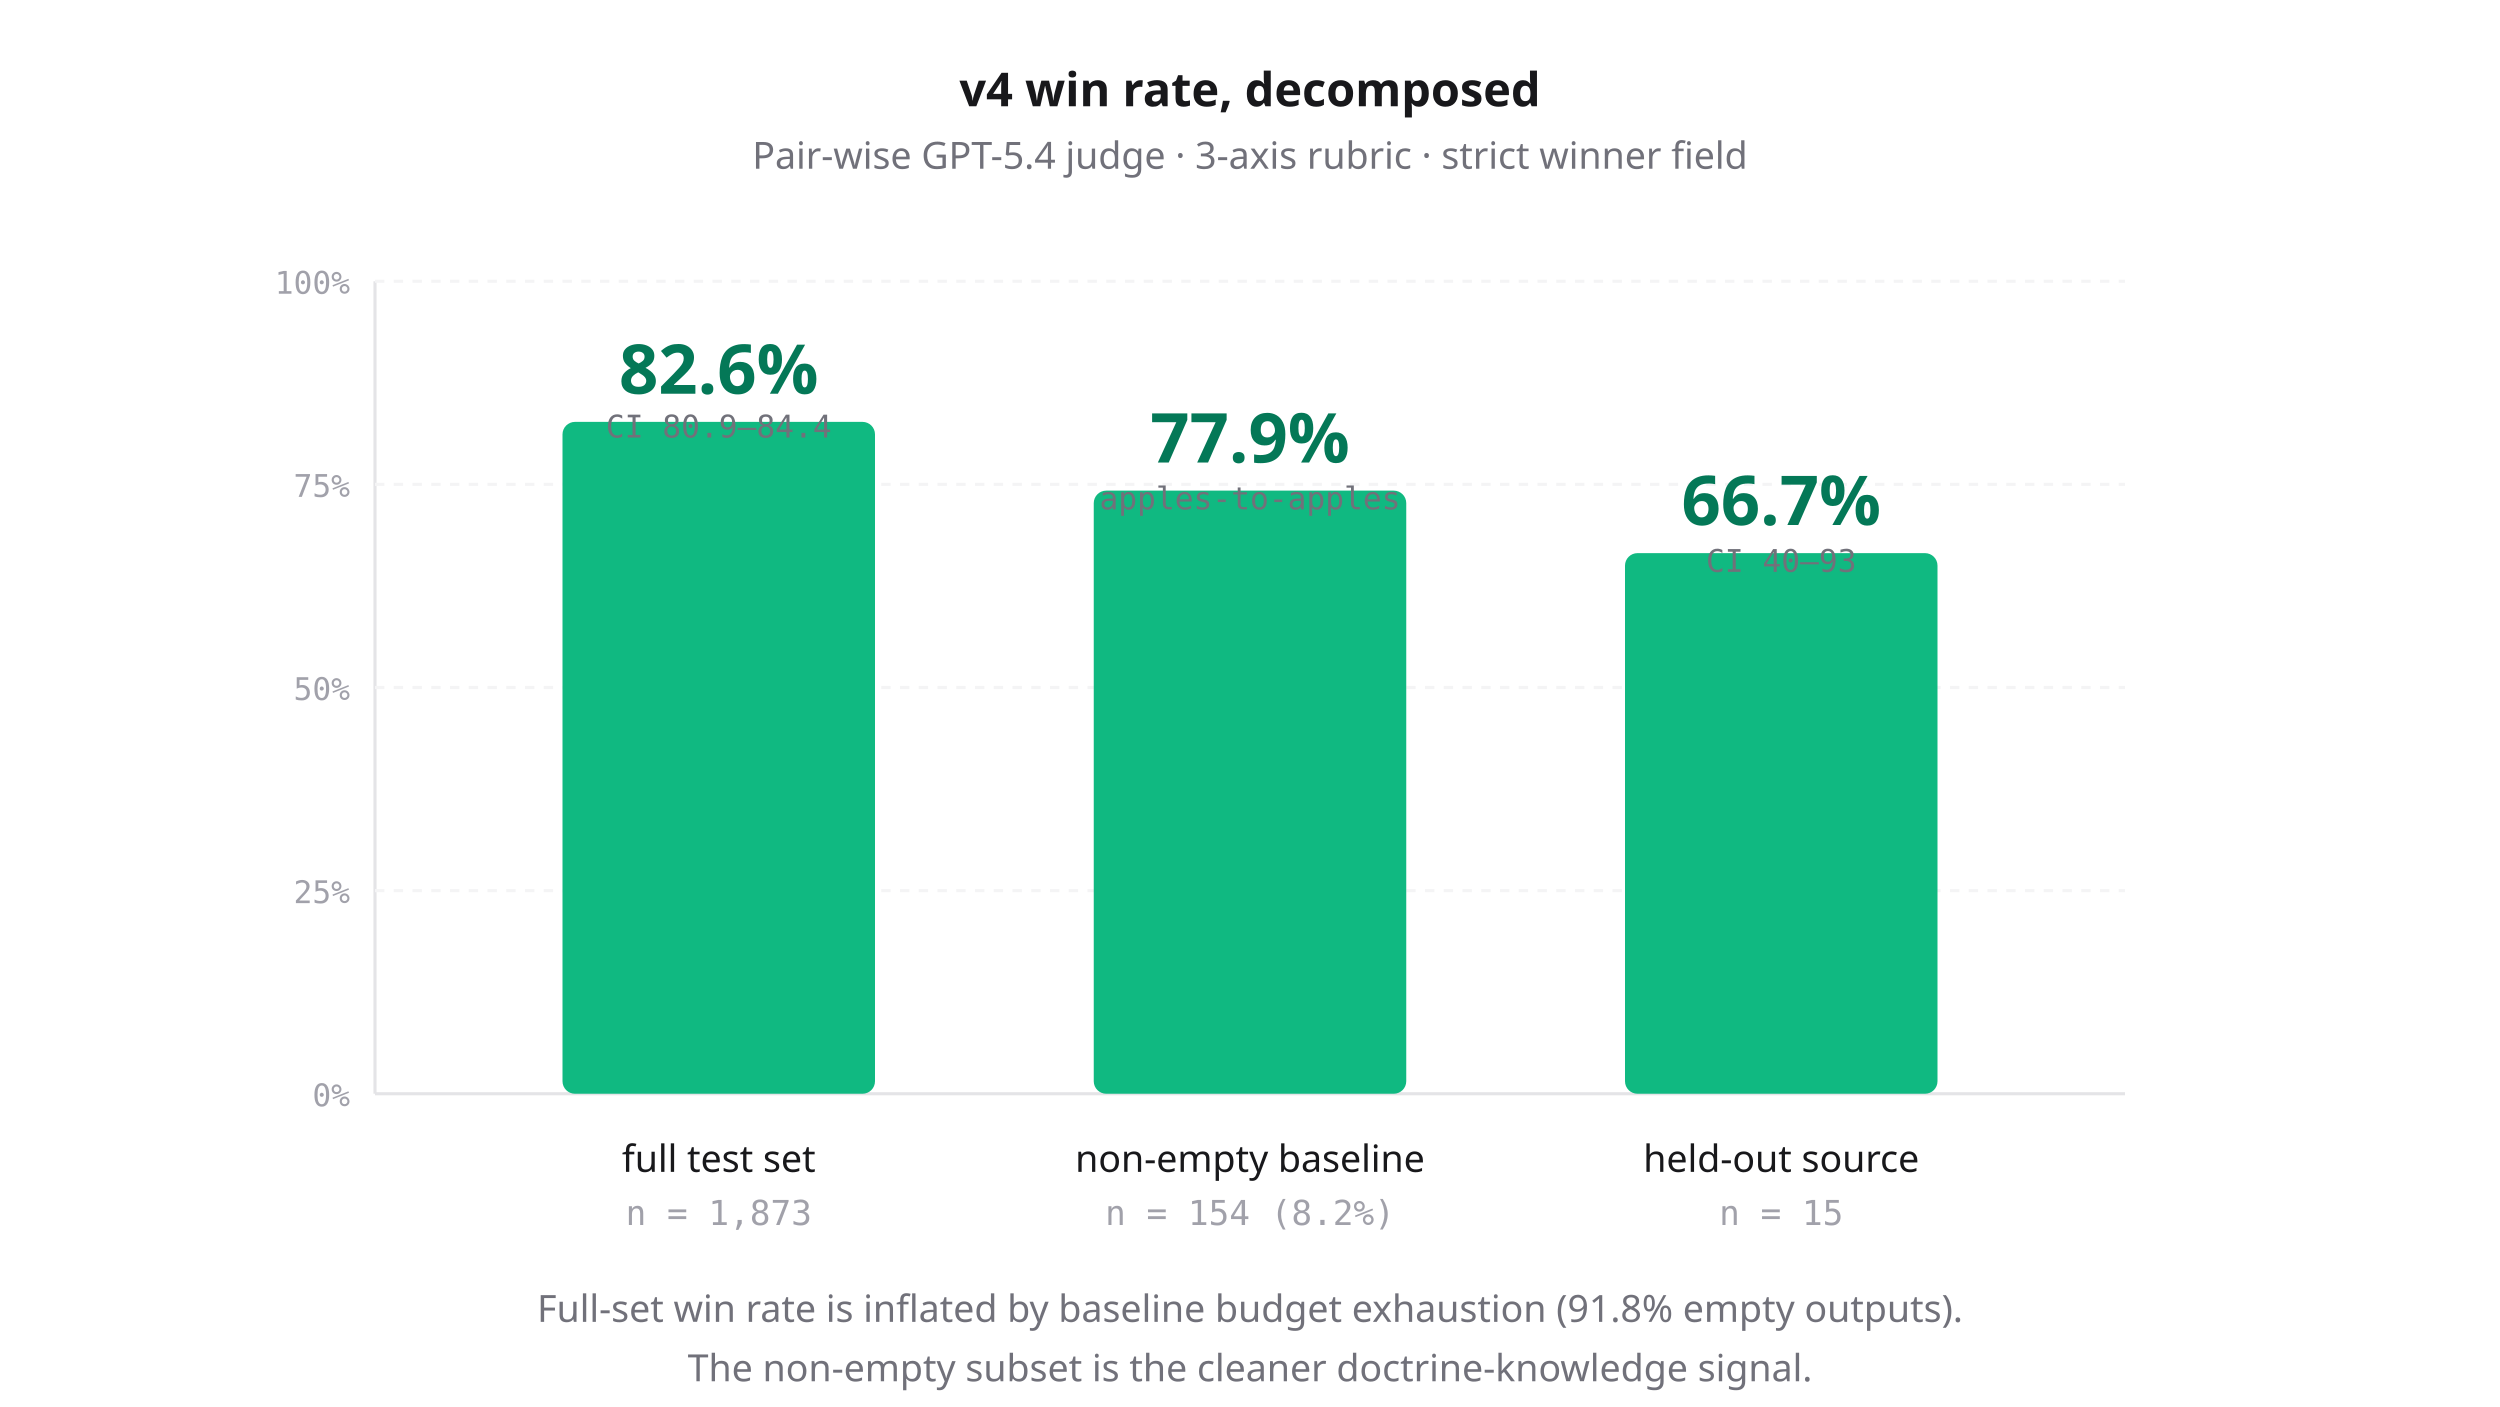
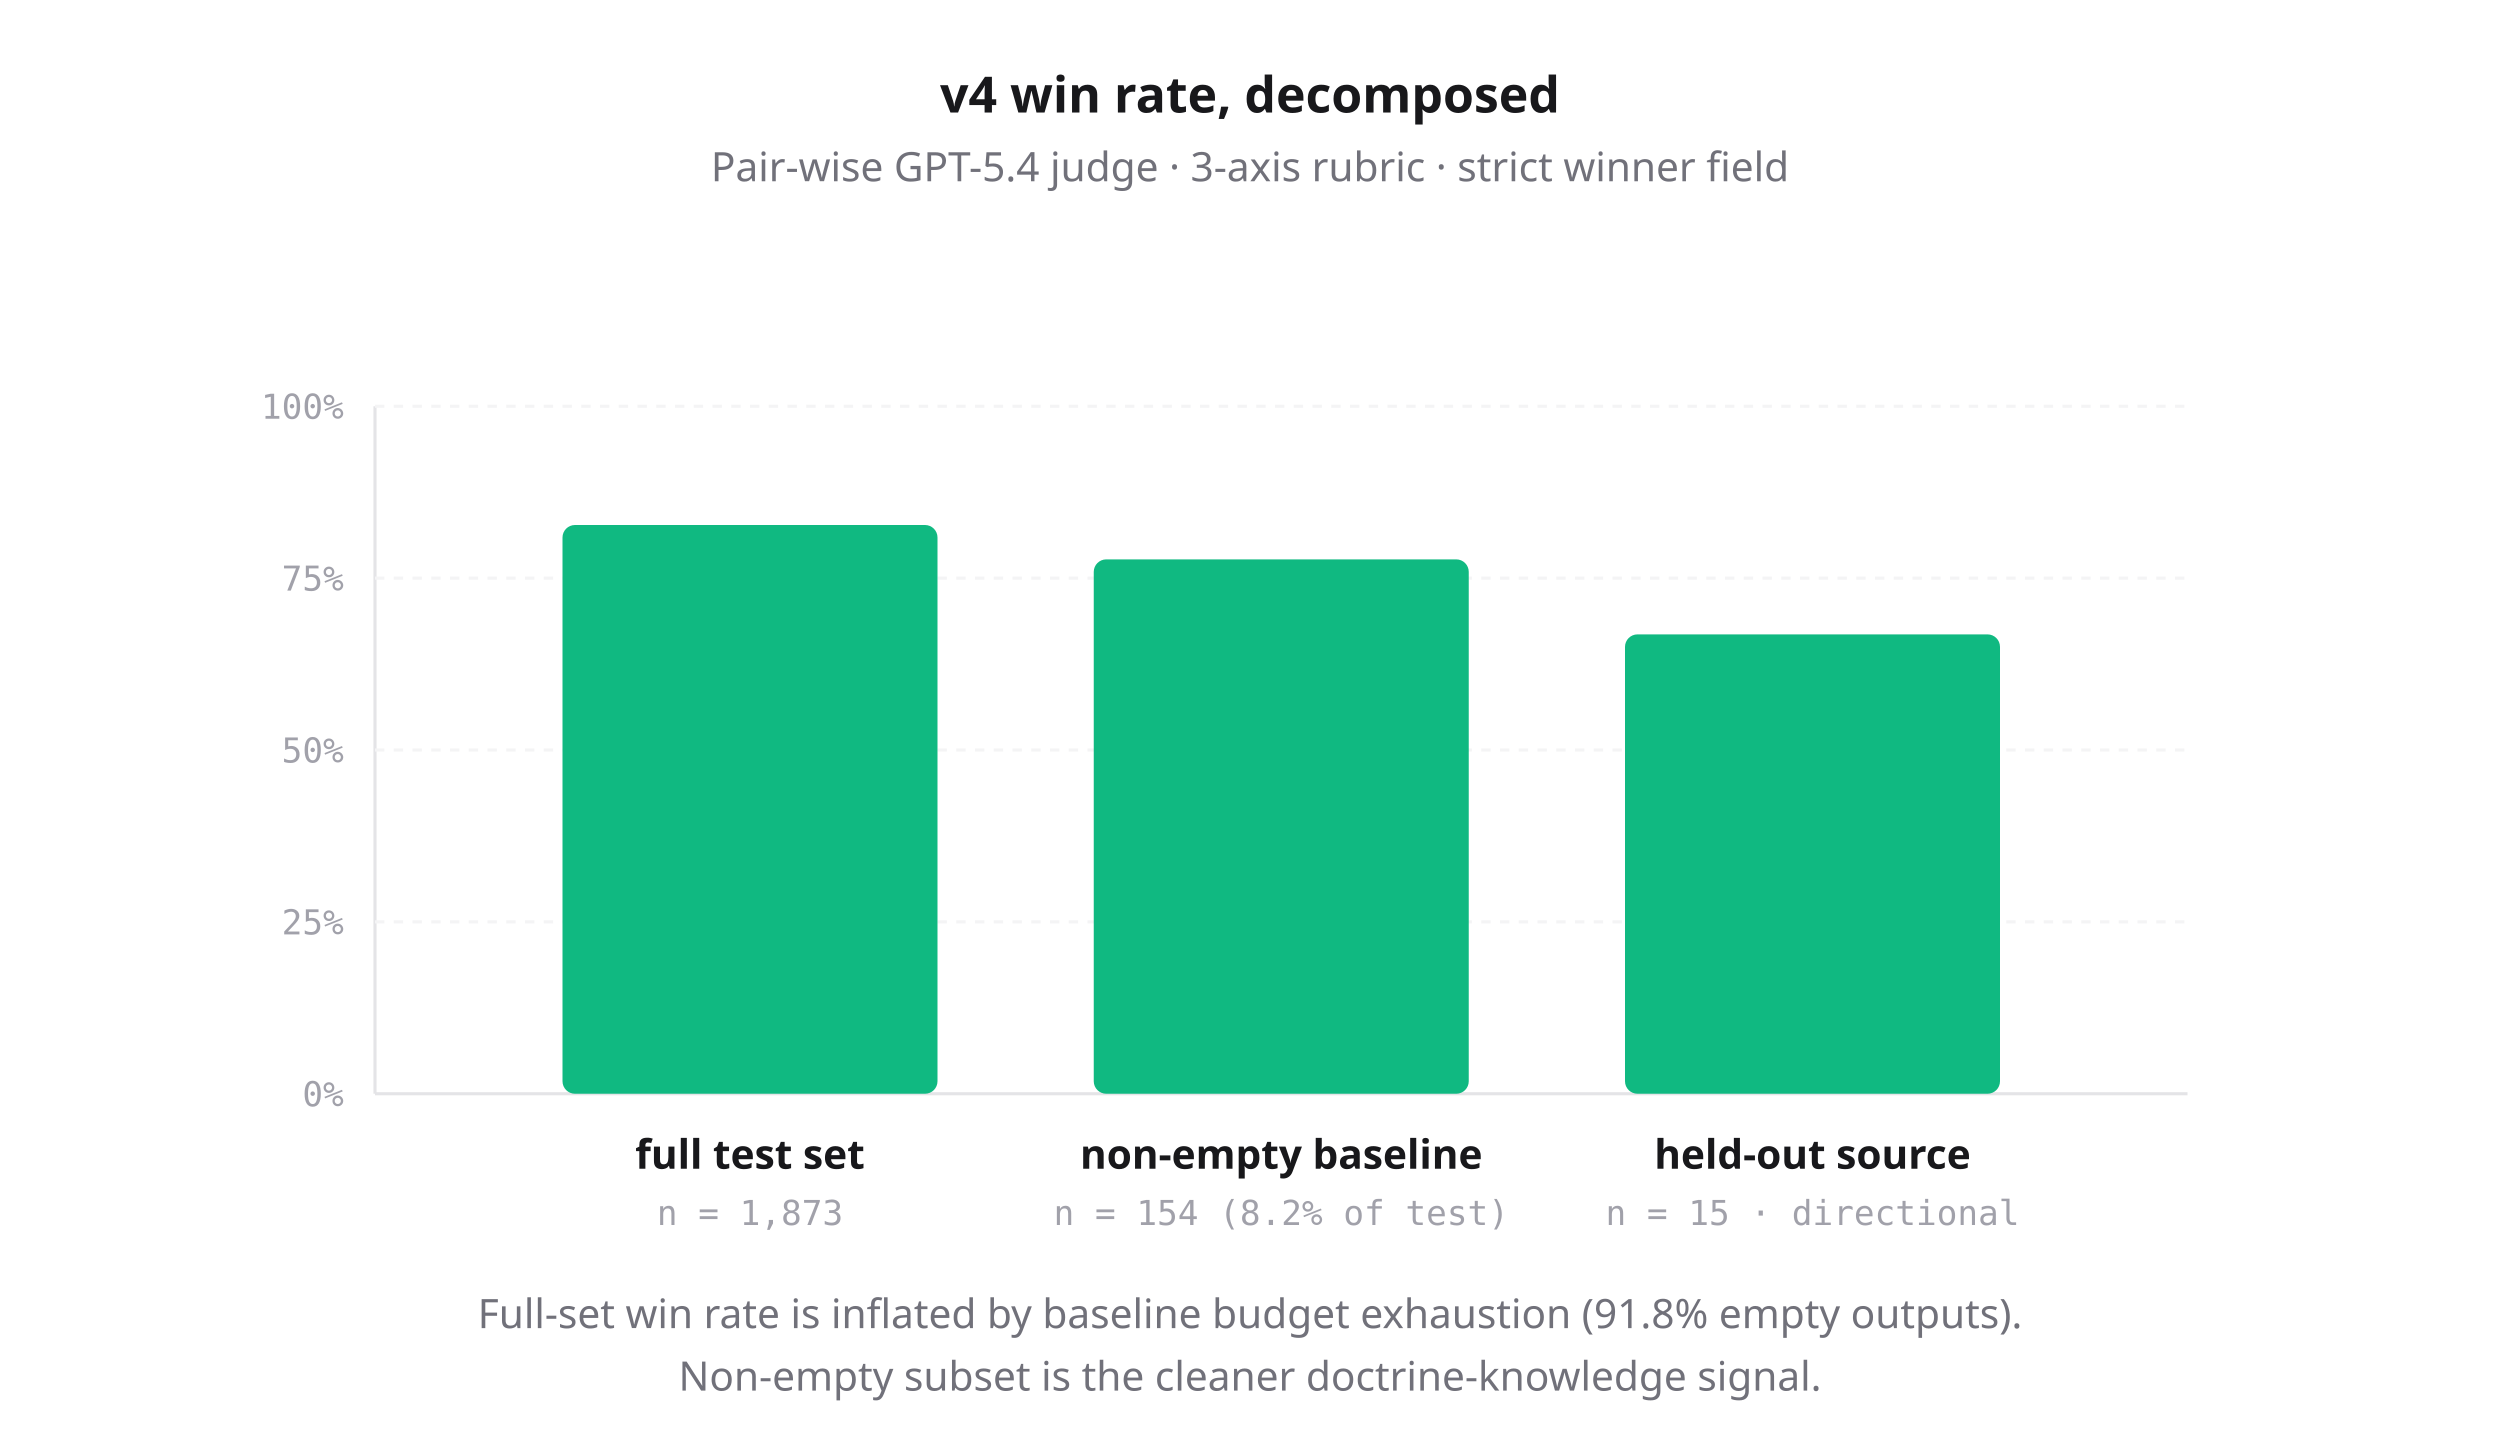
- <svg xmlns="http://www.w3.org/2000/svg" viewBox="0 0 800 450" role="img" aria-labelledby="t d">
+ <svg xmlns="http://www.w3.org/2000/svg" viewBox="0 0 800 460" role="img" aria-labelledby="t d">
  <style>
-     .title { font: 600 15px ui-sans-serif, system-ui, sans-serif; fill: #18181b; }
-     .subtitle { font: 400 12px ui-sans-serif, system-ui, sans-serif; fill: #71717a; }
-     .axis { stroke: #e4e4e7; stroke-width: 1; }
-     .grid { stroke: #f4f4f5; stroke-width: 1; stroke-dasharray: 3 3; }
-     .tick { font: 400 10px ui-monospace, monospace; fill: #a1a1aa; }
-     .pct  { font: 700 22px ui-sans-serif, system-ui, sans-serif; fill: #047857; }
-     .cap  { font: 500 12px ui-sans-serif, system-ui, sans-serif; fill: #18181b; }
-     .sub  { font: 400 11px ui-monospace, monospace; fill: #a1a1aa; }
-     .ci   { font: 400 10px ui-monospace, monospace; fill: #71717a; }
+     .title    { font: 600 16px ui-sans-serif, system-ui, sans-serif; fill: #18181b; }
+     .subtitle { font: 400 13px ui-sans-serif, system-ui, sans-serif; fill: #71717a; }
+     .axis     { stroke: #e4e4e7; stroke-width: 1; }
+     .grid     { stroke: #f4f4f5; stroke-width: 1; stroke-dasharray: 3 3; }
+     .tick     { font: 400 11px ui-monospace, monospace; fill: #a1a1aa; }
+     .pct      { font: 700 28px ui-sans-serif, system-ui, sans-serif; fill: #047857; }
+     .ci       { font: 400 11px ui-monospace, monospace; fill: #71717a; }
+     .cap      { font: 600 13px ui-sans-serif, system-ui, sans-serif; fill: #18181b; }
+     .sub      { font: 400 11px ui-monospace, monospace; fill: #a1a1aa; }
+     .note     { font: 500 11px ui-sans-serif, system-ui, sans-serif; }

-     .bar    { fill: #10b981; transform-origin: bottom; transform: scaleY(0); animation: rise 1.4s cubic-bezier(0.4,0,0.2,1) forwards, loop 12s infinite; }
-     .b1 { animation-delay: 0.2s, 1.4s; }
-     .b2 { animation-delay: 0.6s, 1.8s; }
-     .b3 { animation-delay: 1.0s, 2.2s; }
- 
+     .bar { fill: #10b981; transform-origin: bottom; transform: scaleY(0);
+            animation: rise 1.4s cubic-bezier(0.4,0,0.2,1) forwards, loop 12s infinite; }
+     .b1 { animation-delay: 0.3s, 1.5s; }
+     .b2 { animation-delay: 0.7s, 1.9s; }
+     .b3 { animation-delay: 1.1s, 2.3s; }
+     .label-fade { opacity: 0; animation: fade 0.4s ease forwards, loop 12s infinite; }
+     .l1 { animation-delay: 1.5s, 1.5s; }
+     .l2 { animation-delay: 1.9s, 1.9s; }
+     .l3 { animation-delay: 2.3s, 2.3s; }
    @keyframes rise { to { transform: scaleY(1); } }
-     @keyframes loop { 0%,90%,100% { opacity: 1 } 92%,98% { opacity: 0.4 } }
- 
-     .annot { stroke: #d4d4d8; stroke-width: 1; fill: none; }
+     @keyframes fade { to { opacity: 1; } }
+     @keyframes loop { 0%,90%,100% { opacity: 1 } 92%,98% { opacity: 0.35 } }
  </style>
-   <text class="title" x="400" y="34" text-anchor="middle">v4 win rate, decomposed</text>
-   <text class="subtitle" x="400" y="54" text-anchor="middle">Pair-wise GPT-5.4 judge · 3-axis rubric · strict winner field</text>
-   <g transform="translate(120, 90)">
-     <line class="axis" x1="0" y1="0" x2="0" y2="260" />
-     <line class="axis" x1="0" y1="260" x2="560" y2="260" />
-     <line class="grid" x1="0" y1="0" x2="560" y2="0" />
-     <line class="grid" x1="0" y1="65" x2="560" y2="65" />
-     <line class="grid" x1="0" y1="130" x2="560" y2="130" />
-     <line class="grid" x1="0" y1="195" x2="560" y2="195" />
-     <text class="tick" x="-8" y="4" text-anchor="end">100%</text>
-     <text class="tick" x="-8" y="69" text-anchor="end">75%</text>
-     <text class="tick" x="-8" y="134" text-anchor="end">50%</text>
-     <text class="tick" x="-8" y="199" text-anchor="end">25%</text>
-     <text class="tick" x="-8" y="264" text-anchor="end">0%</text>
-     <g class="bar b1" transform="translate(60, 45)">
-       <rect width="100" height="215" rx="4" />
+   <text class="title" x="400" y="36" text-anchor="middle">v4 win rate, decomposed</text>
+   <text class="subtitle" x="400" y="58" text-anchor="middle">Pair-wise GPT-5.4 judge · 3-axis rubric · strict winner field</text>
+   <g transform="translate(120, 130)">
+     <line class="axis" x1="0" y1="0" x2="0" y2="220" />
+     <line class="axis" x1="0" y1="220" x2="580" y2="220" />
+     <line class="grid" x1="0" y1="0" x2="580" y2="0" />
+     <line class="grid" x1="0" y1="55" x2="580" y2="55" />
+     <line class="grid" x1="0" y1="110" x2="580" y2="110" />
+     <line class="grid" x1="0" y1="165" x2="580" y2="165" />
+     <text class="tick" x="-10" y="4" text-anchor="end">100%</text>
+     <text class="tick" x="-10" y="59" text-anchor="end">75%</text>
+     <text class="tick" x="-10" y="114" text-anchor="end">50%</text>
+     <text class="tick" x="-10" y="169" text-anchor="end">25%</text>
+     <text class="tick" x="-10" y="224" text-anchor="end">0%</text>
+     <g class="bar b1" transform="translate(60, 38)">
+       <rect width="120" height="182" rx="4" />
    </g>
-     <g class="bar b2" transform="translate(230, 67)">
-       <rect width="100" height="193" rx="4" />
+     <g class="bar b2" transform="translate(230, 49)">
+       <rect width="120" height="171" rx="4" />
    </g>
-     <g class="bar b3" transform="translate(400, 87)">
-       <rect width="100" height="173" rx="4" />
+     <g class="bar b3" transform="translate(400, 73)">
+       <rect width="120" height="147" rx="4" />
    </g>
-     <text class="pct" x="110" y="36" text-anchor="middle">82.6%</text>
-     <text class="ci" x="110" y="50" text-anchor="middle">CI 80.9–84.4</text>
-     <text class="pct" x="280" y="58" text-anchor="middle">77.9%</text>
-     <text class="ci" x="280" y="73" text-anchor="middle">apples-to-apples</text>
-     <text class="pct" x="450" y="78" text-anchor="middle">66.7%</text>
-     <text class="ci" x="450" y="93" text-anchor="middle">CI 40–93</text>
-     <text class="cap" x="110" y="285" text-anchor="middle">full test set</text>
-     <text class="sub" x="110" y="302" text-anchor="middle">n = 1,873</text>
-     <text class="cap" x="280" y="285" text-anchor="middle">non-empty baseline</text>
-     <text class="sub" x="280" y="302" text-anchor="middle">n = 154 (8.2%)</text>
-     <text class="cap" x="450" y="285" text-anchor="middle">held-out source</text>
-     <text class="sub" x="450" y="302" text-anchor="middle">n = 15</text>
+     <g class="label-fade l1">
+       <text class="pct" x="120" y="22" text-anchor="middle">82.6%</text>
+       <text class="ci" x="120" y="36" text-anchor="middle">CI 80.9–84.4</text>
+     </g>
+     <g class="label-fade l2">
+       <text class="pct" x="290" y="33" text-anchor="middle">77.9%</text>
+       <text class="ci" x="290" y="47" text-anchor="middle">apples-to-apples</text>
+     </g>
+     <g class="label-fade l3">
+       <text class="pct" x="460" y="57" text-anchor="middle">66.7%</text>
+       <text class="ci" x="460" y="71" text-anchor="middle">CI 40–93</text>
+     </g>
+     <text class="cap" x="120" y="244" text-anchor="middle">full test set</text>
+     <text class="sub" x="120" y="262" text-anchor="middle">n = 1,873</text>
+     <text class="cap" x="290" y="244" text-anchor="middle">non-empty baseline</text>
+     <text class="sub" x="290" y="262" text-anchor="middle">n = 154 (8.2% of test)</text>
+     <text class="cap" x="460" y="244" text-anchor="middle">held-out source</text>
+     <text class="sub" x="460" y="262" text-anchor="middle">n = 15 · directional</text>
  </g>
-   <text x="400" y="423" text-anchor="middle" class="subtitle">
+   <text x="400" y="425" text-anchor="middle" class="subtitle">
    Full-set win rate is inflated by baseline budget exhaustion (91.8% empty outputs).
  </text>
-   <text x="400" y="442" text-anchor="middle" class="subtitle">
-     The non-empty subset is the cleaner doctrine-knowledge signal.
+   <text x="400" y="445" text-anchor="middle" class="subtitle">
+     Non-empty subset is the cleaner doctrine-knowledge signal.
  </text>
</svg>
